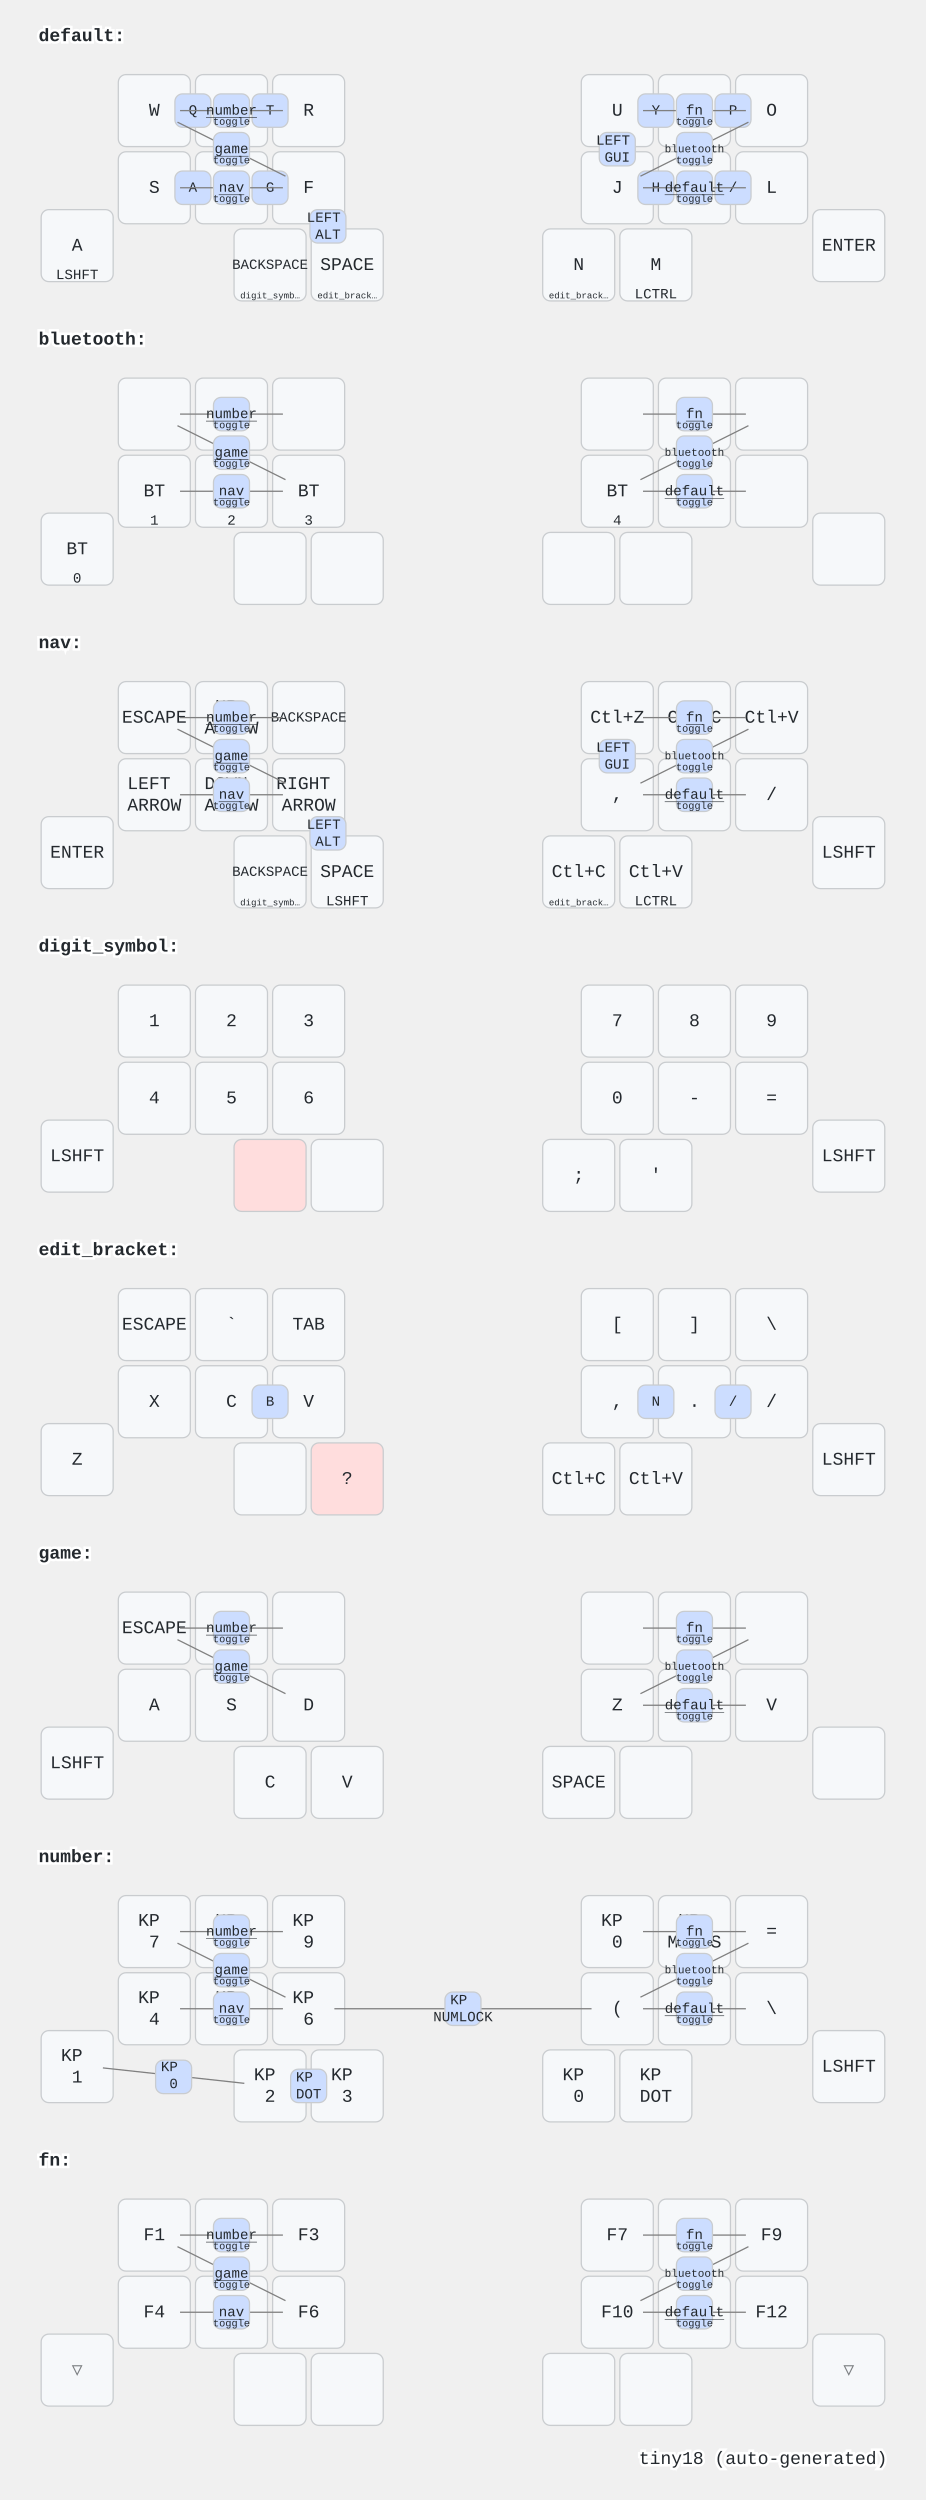
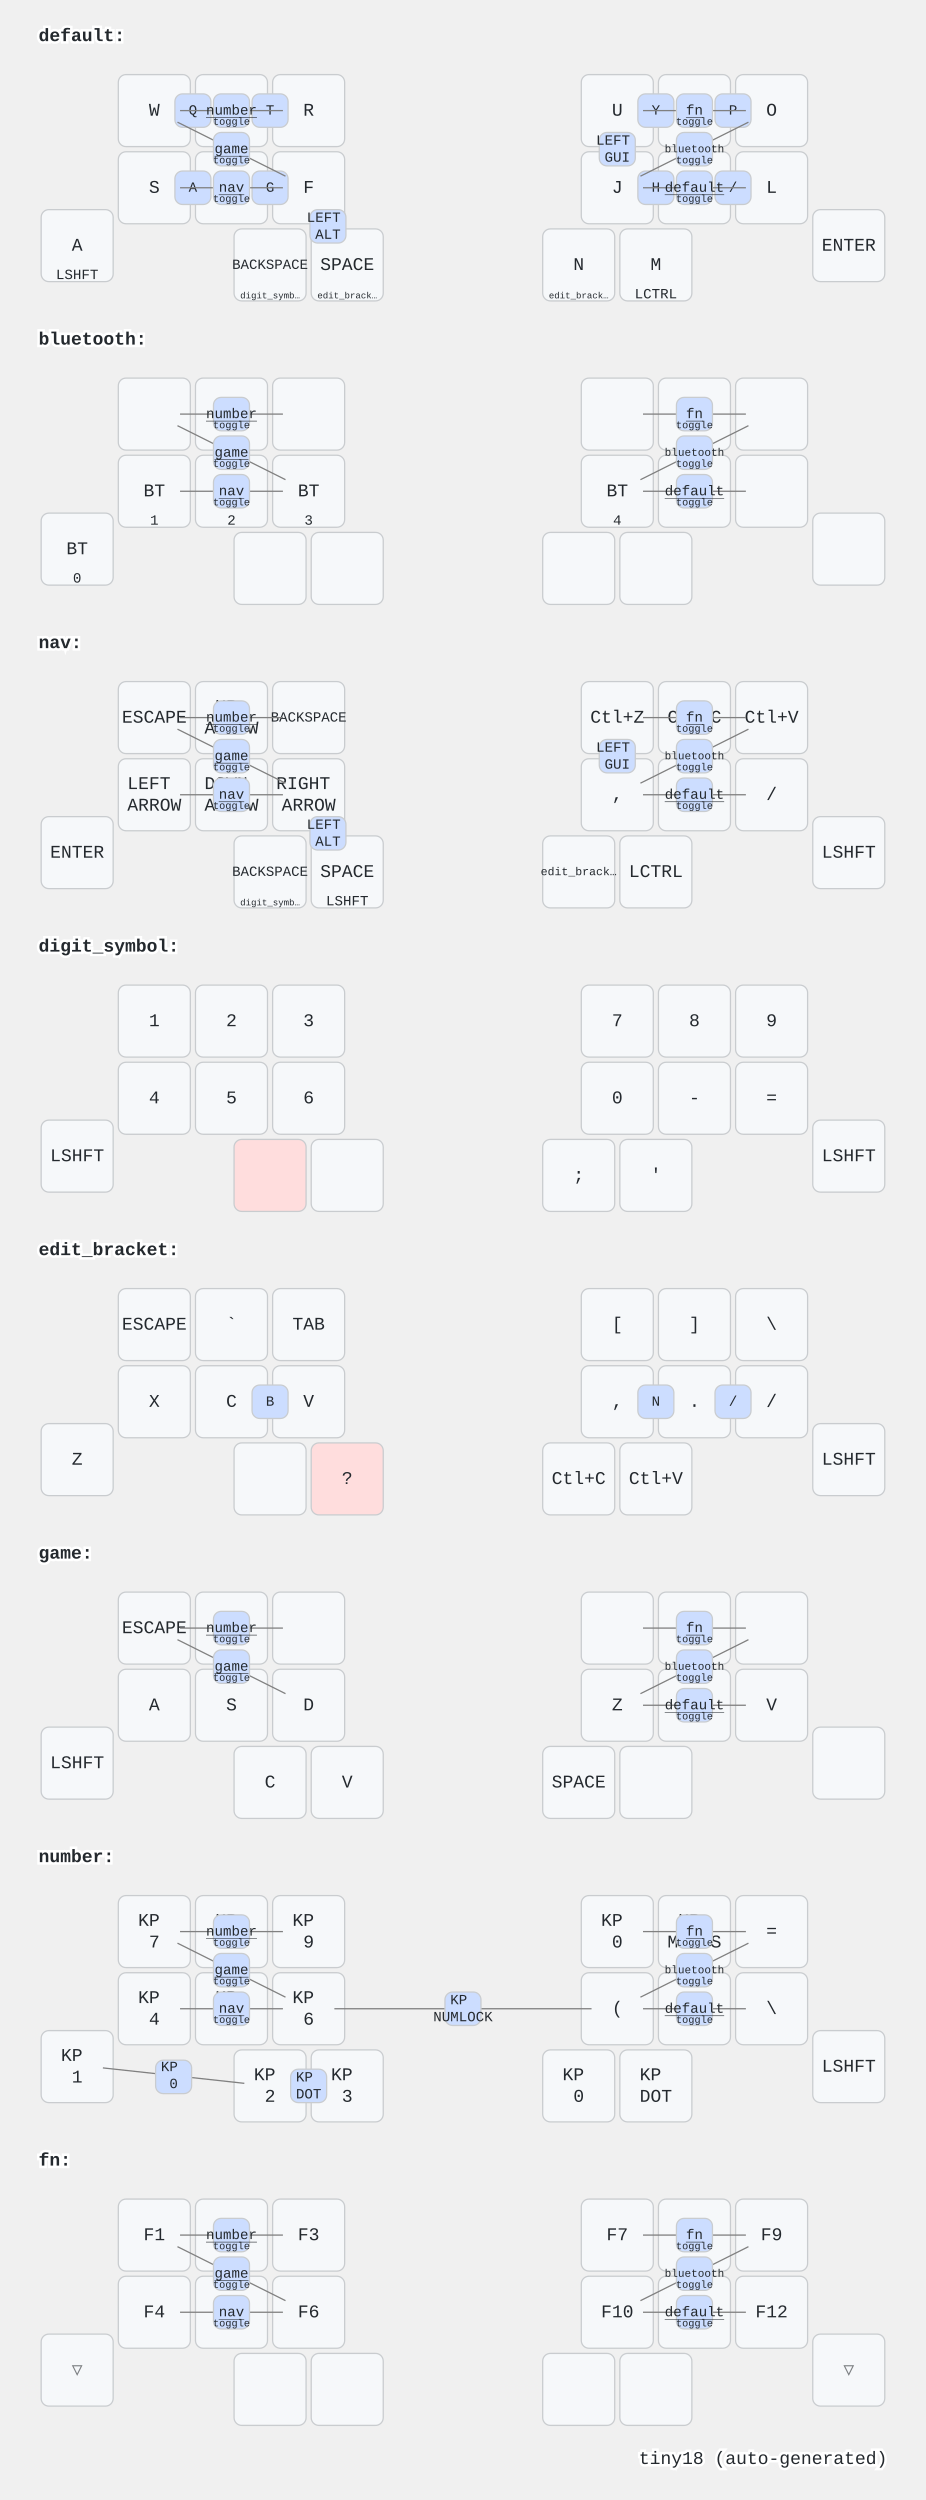
<svg xmlns="http://www.w3.org/2000/svg" width="720" height="1944" viewBox="0 0 720 1944" class="keymap">
  <style>/* inherit to force styles through use tags */
svg path {
    fill: inherit;
}

/* font and background color specifications */
svg.keymap {
    font-family: SFMono-Regular,Consolas,Liberation Mono,Menlo,monospace;
    font-size: 14px;
    font-kerning: normal;
    text-rendering: optimizeLegibility;
    fill: #24292e;
}

/* default key styling */
rect.key {
    fill: #f6f8fa;
}

rect.key, rect.combo {
    stroke: #c9cccf;
    stroke-width: 1;
}

/* default key side styling, only used is draw_key_sides is set */
rect.side {
    filter: brightness(90%);
}

/* color accent for combo boxes */
rect.combo, rect.combo-separate {
    fill: #cdf;
}

/* color accent for held keys */
rect.held, rect.combo.held {
    fill: #fdd;
}

/* color accent for ghost (optional) keys */
rect.ghost, rect.combo.ghost {
    stroke-dasharray: 4, 4;
    stroke-width: 2;
}

text {
    text-anchor: middle;
    dominant-baseline: middle;
}

/* styling for layer labels */
text.label {
    font-weight: bold;
    text-anchor: start;
    stroke: white;
    stroke-width: 4;
    paint-order: stroke;
}

/* styling for optional footer */
text.footer {
    text-anchor: end;
    dominant-baseline: auto;
    stroke: white;
    stroke-width: 4;
    paint-order: stroke;
}

/* styling for combo tap, and key non-tap label text */
text.combo, text.hold, text.shifted, text.left, text.right, text.tl, text.tr, text.bl, text.br {
    font-size: 11px;
}

text.hold, text.bl, text.br {
    text-anchor: middle;
    dominant-baseline: auto;
}

text.shifted, text.tl, text.tr {
    text-anchor: middle;
    dominant-baseline: hanging;
}

text.left, text.tl, text.bl {
    text-anchor: start;
}

text.right, text.tr, text.br {
    text-anchor: end;
}

text.layer-activator {
    text-decoration: underline;
}

/* styling for hold/shifted label text in combo box */
text.combo.hold, text.combo.shifted, text.combo.left, text.combo.right {
    font-size: 8px;
}

/* lighter symbol for transparent keys */
text.trans {
    fill: #7b7e81;
}

/* styling for combo dendrons */
path.combo {
    stroke-width: 1;
    stroke: gray;
    fill: none;
}

/* Start Tabler Icons Cleanup */
/* cannot use height/width with glyphs */
.icon-tabler &gt; path {
    fill: inherit;
    stroke: inherit;
    stroke-width: 2;
}
/* hide tabler's default box */
.icon-tabler &gt; path[stroke="none"][fill="none"] {
    visibility: hidden;
}
/* End Tabler Icons Cleanup */
</style>
  <g transform="translate(30, 0)" class="layer-default">
    <text x="0" y="28" class="label" id="default">default:</text>
    <g transform="translate(0, 56)">
      <g transform="translate(90, 30)" class="key keypos-0">
        <rect rx="6" ry="6" x="-28" y="-28" width="56" height="56" class="key" />
        <text x="0" y="0" class="key tap">W</text>
      </g>
      <g transform="translate(150, 30)" class="key keypos-1">
        <rect rx="6" ry="6" x="-28" y="-28" width="56" height="56" class="key" />
        <text x="0" y="0" class="key tap">E</text>
      </g>
      <g transform="translate(210, 30)" class="key keypos-2">
        <rect rx="6" ry="6" x="-28" y="-28" width="56" height="56" class="key" />
        <text x="0" y="0" class="key tap">R</text>
      </g>
      <g transform="translate(450, 30)" class="key keypos-3">
        <rect rx="6" ry="6" x="-28" y="-28" width="56" height="56" class="key" />
        <text x="0" y="0" class="key tap">U</text>
      </g>
      <g transform="translate(510, 30)" class="key keypos-4">
        <rect rx="6" ry="6" x="-28" y="-28" width="56" height="56" class="key" />
        <text x="0" y="0" class="key tap">I</text>
      </g>
      <g transform="translate(570, 30)" class="key keypos-5">
        <rect rx="6" ry="6" x="-28" y="-28" width="56" height="56" class="key" />
        <text x="0" y="0" class="key tap">O</text>
      </g>
      <g transform="translate(30, 135)" class="key keypos-6">
        <rect rx="6" ry="6" x="-28" y="-28" width="56" height="56" class="key" />
        <text x="0" y="0" class="key tap">A</text>
        <text x="0" y="26" class="key hold">LSHFT</text>
      </g>
      <g transform="translate(90, 90)" class="key keypos-7">
        <rect rx="6" ry="6" x="-28" y="-28" width="56" height="56" class="key" />
        <text x="0" y="0" class="key tap">S</text>
      </g>
      <g transform="translate(150, 90)" class="key keypos-8">
        <rect rx="6" ry="6" x="-28" y="-28" width="56" height="56" class="key" />
        <text x="0" y="0" class="key tap">D</text>
      </g>
      <g transform="translate(210, 90)" class="key keypos-9">
        <rect rx="6" ry="6" x="-28" y="-28" width="56" height="56" class="key" />
        <text x="0" y="0" class="key tap">F</text>
      </g>
      <g transform="translate(450, 90)" class="key keypos-10">
        <rect rx="6" ry="6" x="-28" y="-28" width="56" height="56" class="key" />
        <text x="0" y="0" class="key tap">J</text>
      </g>
      <g transform="translate(510, 90)" class="key keypos-11">
        <rect rx="6" ry="6" x="-28" y="-28" width="56" height="56" class="key" />
        <text x="0" y="0" class="key tap">K</text>
      </g>
      <g transform="translate(570, 90)" class="key keypos-12">
        <rect rx="6" ry="6" x="-28" y="-28" width="56" height="56" class="key" />
        <text x="0" y="0" class="key tap">L</text>
      </g>
      <g transform="translate(630, 135)" class="key keypos-13">
        <rect rx="6" ry="6" x="-28" y="-28" width="56" height="56" class="key" />
        <text x="0" y="0" class="key tap">ENTER</text>
      </g>
      <g transform="translate(180, 150)" class="key keypos-14">
        <rect rx="6" ry="6" x="-28" y="-28" width="56" height="56" class="key" />
        <text x="0" y="0" class="key tap">
          <tspan style="font-size: 78%">BACKSPACE</tspan>
        </text>
        <a href="#digit_symbol">
          <text x="0" y="26" class="key hold layer-activator">
            <tspan style="font-size: 64%">digit_symb…</tspan>
          </text>
        </a>
      </g>
      <g transform="translate(240, 150)" class="key keypos-15">
        <rect rx="6" ry="6" x="-28" y="-28" width="56" height="56" class="key" />
        <text x="0" y="0" class="key tap">SPACE</text>
        <a href="#edit_bracket">
          <text x="0" y="26" class="key hold layer-activator">
            <tspan style="font-size: 64%">edit_brack…</tspan>
          </text>
        </a>
      </g>
      <g transform="translate(420, 150)" class="key keypos-16">
        <rect rx="6" ry="6" x="-28" y="-28" width="56" height="56" class="key" />
        <text x="0" y="0" class="key tap">N</text>
        <a href="#edit_bracket">
          <text x="0" y="26" class="key hold layer-activator">
            <tspan style="font-size: 64%">edit_brack…</tspan>
          </text>
        </a>
      </g>
      <g transform="translate(480, 150)" class="key keypos-17">
        <rect rx="6" ry="6" x="-28" y="-28" width="56" height="56" class="key" />
        <text x="0" y="0" class="key tap">M</text>
        <text x="0" y="26" class="key hold">LCTRL</text>
      </g>
      <g class="combo combopos-0">
        <rect rx="6" ry="6" x="106" y="17" width="28" height="26" class="combo" />
        <text x="120" y="30" class="combo tap">Q</text>
      </g>
      <g class="combo combopos-1">
        <rect rx="6" ry="6" x="166" y="17" width="28" height="26" class="combo" />
        <text x="180" y="30" class="combo tap">T</text>
      </g>
      <g class="combo combopos-2">
        <rect rx="6" ry="6" x="106" y="77" width="28" height="26" class="combo" />
        <text x="120" y="90" class="combo tap">A</text>
      </g>
      <g class="combo combopos-3">
        <rect rx="6" ry="6" x="466" y="17" width="28" height="26" class="combo" />
        <text x="480" y="30" class="combo tap">Y</text>
      </g>
      <g class="combo combopos-4">
        <rect rx="6" ry="6" x="526" y="17" width="28" height="26" class="combo" />
        <text x="540" y="30" class="combo tap">P</text>
      </g>
      <g class="combo combopos-5">
        <rect rx="6" ry="6" x="166" y="77" width="28" height="26" class="combo" />
        <text x="180" y="90" class="combo tap">G</text>
      </g>
      <g class="combo combopos-6">
        <rect rx="6" ry="6" x="466" y="77" width="28" height="26" class="combo" />
        <text x="480" y="90" class="combo tap">H</text>
      </g>
      <g class="combo combopos-7">
        <rect rx="6" ry="6" x="526" y="77" width="28" height="26" class="combo" />
        <text x="540" y="90" class="combo tap">/</text>
      </g>
      <g class="combo combopos-8">
        <rect rx="6" ry="6" x="211" y="107" width="28" height="26" class="combo" />
        <text x="225" y="120" class="combo tap">
          <tspan x="225" dy="-0.6em">LEFT</tspan>
          <tspan x="225" dy="1.2em">ALT</tspan>
        </text>
      </g>
      <g class="combo combopos-9">
        <rect rx="6" ry="6" x="436" y="47" width="28" height="26" class="combo" />
        <text x="450" y="60" class="combo tap">
          <tspan x="450" dy="-0.6em">LEFT</tspan>
          <tspan x="450" dy="1.2em">GUI</tspan>
        </text>
      </g>
      <g class="combo combopos-10">
        <path d="M510,90 l-40,0" class="combo" />
        <path d="M510,90 l40,0" class="combo" />
        <rect rx="6" ry="6" x="496" y="77" width="28" height="26" class="combo" />
        <a href="#default">
          <text x="510" y="90" class="combo tap layer-activator">default</text>
        </a>
        <text x="510" y="101" class="combo hold">toggle</text>
      </g>
      <g class="combo combopos-11">
        <path d="M150,90 l-40,0" class="combo" />
        <path d="M150,90 l40,0" class="combo" />
        <rect rx="6" ry="6" x="136" y="77" width="28" height="26" class="combo" />
        <a href="#nav">
          <text x="150" y="90" class="combo tap layer-activator">nav</text>
        </a>
        <text x="150" y="101" class="combo hold">toggle</text>
      </g>
      <g class="combo combopos-12">
        <path d="M150,30 l-40,0" class="combo" />
        <path d="M150,30 l40,0" class="combo" />
        <rect rx="6" ry="6" x="136" y="17" width="28" height="26" class="combo" />
        <a href="#number">
          <text x="150" y="30" class="combo tap layer-activator">number</text>
        </a>
        <text x="150" y="41" class="combo hold">toggle</text>
      </g>
      <g class="combo combopos-13">
        <path d="M150,60 l-42,-21" class="combo" />
        <path d="M150,60 l42,21" class="combo" />
        <rect rx="6" ry="6" x="136" y="47" width="28" height="26" class="combo" />
        <a href="#game">
          <text x="150" y="60" class="combo tap layer-activator">game</text>
        </a>
        <text x="150" y="71" class="combo hold">toggle</text>
      </g>
      <g class="combo combopos-14">
        <path d="M510,30 l-40,0" class="combo" />
        <path d="M510,30 l40,0" class="combo" />
        <rect rx="6" ry="6" x="496" y="17" width="28" height="26" class="combo" />
        <a href="#fn">
          <text x="510" y="30" class="combo tap layer-activator">fn</text>
        </a>
        <text x="510" y="41" class="combo hold">toggle</text>
      </g>
      <g class="combo combopos-15">
        <path d="M510,60 l42,-21" class="combo" />
        <path d="M510,60 l-42,21" class="combo" />
        <rect rx="6" ry="6" x="496" y="47" width="28" height="26" class="combo" />
        <a href="#bluetooth">
          <text x="510" y="60" class="combo tap layer-activator">
            <tspan style="font-size: 78%">bluetooth</tspan>
          </text>
        </a>
        <text x="510" y="71" class="combo hold">toggle</text>
      </g>
    </g>
  </g>
  <g transform="translate(30, 236)" class="layer-bluetooth">
    <text x="0" y="28" class="label" id="bluetooth">bluetooth:</text>
    <g transform="translate(0, 56)">
      <g transform="translate(90, 30)" class="key keypos-0">
        <rect rx="6" ry="6" x="-28" y="-28" width="56" height="56" class="key" />
      </g>
      <g transform="translate(150, 30)" class="key keypos-1">
        <rect rx="6" ry="6" x="-28" y="-28" width="56" height="56" class="key" />
      </g>
      <g transform="translate(210, 30)" class="key keypos-2">
        <rect rx="6" ry="6" x="-28" y="-28" width="56" height="56" class="key" />
      </g>
      <g transform="translate(450, 30)" class="key keypos-3">
        <rect rx="6" ry="6" x="-28" y="-28" width="56" height="56" class="key" />
      </g>
      <g transform="translate(510, 30)" class="key keypos-4">
        <rect rx="6" ry="6" x="-28" y="-28" width="56" height="56" class="key" />
      </g>
      <g transform="translate(570, 30)" class="key keypos-5">
        <rect rx="6" ry="6" x="-28" y="-28" width="56" height="56" class="key" />
      </g>
      <g transform="translate(30, 135)" class="key keypos-6">
        <rect rx="6" ry="6" x="-28" y="-28" width="56" height="56" class="key" />
        <text x="0" y="0" class="key tap">BT</text>
        <text x="0" y="26" class="key hold">0</text>
      </g>
      <g transform="translate(90, 90)" class="key keypos-7">
        <rect rx="6" ry="6" x="-28" y="-28" width="56" height="56" class="key" />
        <text x="0" y="0" class="key tap">BT</text>
        <text x="0" y="26" class="key hold">1</text>
      </g>
      <g transform="translate(150, 90)" class="key keypos-8">
        <rect rx="6" ry="6" x="-28" y="-28" width="56" height="56" class="key" />
        <text x="0" y="0" class="key tap">BT</text>
        <text x="0" y="26" class="key hold">2</text>
      </g>
      <g transform="translate(210, 90)" class="key keypos-9">
        <rect rx="6" ry="6" x="-28" y="-28" width="56" height="56" class="key" />
        <text x="0" y="0" class="key tap">BT</text>
        <text x="0" y="26" class="key hold">3</text>
      </g>
      <g transform="translate(450, 90)" class="key keypos-10">
        <rect rx="6" ry="6" x="-28" y="-28" width="56" height="56" class="key" />
        <text x="0" y="0" class="key tap">BT</text>
        <text x="0" y="26" class="key hold">4</text>
      </g>
      <g transform="translate(510, 90)" class="key keypos-11">
        <rect rx="6" ry="6" x="-28" y="-28" width="56" height="56" class="key" />
      </g>
      <g transform="translate(570, 90)" class="key keypos-12">
        <rect rx="6" ry="6" x="-28" y="-28" width="56" height="56" class="key" />
      </g>
      <g transform="translate(630, 135)" class="key keypos-13">
        <rect rx="6" ry="6" x="-28" y="-28" width="56" height="56" class="key" />
      </g>
      <g transform="translate(180, 150)" class="key keypos-14">
        <rect rx="6" ry="6" x="-28" y="-28" width="56" height="56" class="key" />
      </g>
      <g transform="translate(240, 150)" class="key keypos-15">
        <rect rx="6" ry="6" x="-28" y="-28" width="56" height="56" class="key" />
      </g>
      <g transform="translate(420, 150)" class="key keypos-16">
        <rect rx="6" ry="6" x="-28" y="-28" width="56" height="56" class="key" />
      </g>
      <g transform="translate(480, 150)" class="key keypos-17">
        <rect rx="6" ry="6" x="-28" y="-28" width="56" height="56" class="key" />
      </g>
      <g class="combo combopos-0">
        <path d="M510,90 l-40,0" class="combo" />
        <path d="M510,90 l40,0" class="combo" />
        <rect rx="6" ry="6" x="496" y="77" width="28" height="26" class="combo" />
        <a href="#default">
          <text x="510" y="90" class="combo tap layer-activator">default</text>
        </a>
        <text x="510" y="101" class="combo hold">toggle</text>
      </g>
      <g class="combo combopos-1">
        <path d="M150,90 l-40,0" class="combo" />
        <path d="M150,90 l40,0" class="combo" />
        <rect rx="6" ry="6" x="136" y="77" width="28" height="26" class="combo" />
        <a href="#nav">
          <text x="150" y="90" class="combo tap layer-activator">nav</text>
        </a>
        <text x="150" y="101" class="combo hold">toggle</text>
      </g>
      <g class="combo combopos-2">
        <path d="M150,30 l-40,0" class="combo" />
        <path d="M150,30 l40,0" class="combo" />
        <rect rx="6" ry="6" x="136" y="17" width="28" height="26" class="combo" />
        <a href="#number">
          <text x="150" y="30" class="combo tap layer-activator">number</text>
        </a>
        <text x="150" y="41" class="combo hold">toggle</text>
      </g>
      <g class="combo combopos-3">
        <path d="M150,60 l-42,-21" class="combo" />
        <path d="M150,60 l42,21" class="combo" />
        <rect rx="6" ry="6" x="136" y="47" width="28" height="26" class="combo" />
        <a href="#game">
          <text x="150" y="60" class="combo tap layer-activator">game</text>
        </a>
        <text x="150" y="71" class="combo hold">toggle</text>
      </g>
      <g class="combo combopos-4">
        <path d="M510,30 l-40,0" class="combo" />
        <path d="M510,30 l40,0" class="combo" />
        <rect rx="6" ry="6" x="496" y="17" width="28" height="26" class="combo" />
        <a href="#fn">
          <text x="510" y="30" class="combo tap layer-activator">fn</text>
        </a>
        <text x="510" y="41" class="combo hold">toggle</text>
      </g>
      <g class="combo combopos-5">
        <path d="M510,60 l42,-21" class="combo" />
        <path d="M510,60 l-42,21" class="combo" />
        <rect rx="6" ry="6" x="496" y="47" width="28" height="26" class="combo" />
        <a href="#bluetooth">
          <text x="510" y="60" class="combo tap layer-activator">
            <tspan style="font-size: 78%">bluetooth</tspan>
          </text>
        </a>
        <text x="510" y="71" class="combo hold">toggle</text>
      </g>
    </g>
  </g>
  <g transform="translate(30, 472)" class="layer-nav">
    <text x="0" y="28" class="label" id="nav">nav:</text>
    <g transform="translate(0, 56)">
      <g transform="translate(90, 30)" class="key keypos-0">
        <rect rx="6" ry="6" x="-28" y="-28" width="56" height="56" class="key" />
        <text x="0" y="0" class="key tap">ESCAPE</text>
      </g>
      <g transform="translate(150, 30)" class="key keypos-1">
        <rect rx="6" ry="6" x="-28" y="-28" width="56" height="56" class="key" />
        <text x="0" y="0" class="key tap">
          <tspan x="0" dy="-0.6em">UP</tspan>
          <tspan x="0" dy="1.2em">ARROW</tspan>
        </text>
      </g>
      <g transform="translate(210, 30)" class="key keypos-2">
        <rect rx="6" ry="6" x="-28" y="-28" width="56" height="56" class="key" />
        <text x="0" y="0" class="key tap">
          <tspan style="font-size: 78%">BACKSPACE</tspan>
        </text>
      </g>
      <g transform="translate(450, 30)" class="key keypos-3">
        <rect rx="6" ry="6" x="-28" y="-28" width="56" height="56" class="key" />
        <text x="0" y="0" class="key tap">Ctl+Z</text>
      </g>
      <g transform="translate(510, 30)" class="key keypos-4">
        <rect rx="6" ry="6" x="-28" y="-28" width="56" height="56" class="key" />
        <text x="0" y="0" class="key tap">Ctl+C</text>
      </g>
      <g transform="translate(570, 30)" class="key keypos-5">
        <rect rx="6" ry="6" x="-28" y="-28" width="56" height="56" class="key" />
        <text x="0" y="0" class="key tap">Ctl+V</text>
      </g>
      <g transform="translate(30, 135)" class="key keypos-6">
        <rect rx="6" ry="6" x="-28" y="-28" width="56" height="56" class="key" />
        <text x="0" y="0" class="key tap">ENTER</text>
      </g>
      <g transform="translate(90, 90)" class="key keypos-7">
        <rect rx="6" ry="6" x="-28" y="-28" width="56" height="56" class="key" />
        <text x="0" y="0" class="key tap">
          <tspan x="0" dy="-0.6em">LEFT</tspan>
          <tspan x="0" dy="1.2em">ARROW</tspan>
        </text>
      </g>
      <g transform="translate(150, 90)" class="key keypos-8">
        <rect rx="6" ry="6" x="-28" y="-28" width="56" height="56" class="key" />
        <text x="0" y="0" class="key tap">
          <tspan x="0" dy="-0.6em">DOWN</tspan>
          <tspan x="0" dy="1.2em">ARROW</tspan>
        </text>
      </g>
      <g transform="translate(210, 90)" class="key keypos-9">
        <rect rx="6" ry="6" x="-28" y="-28" width="56" height="56" class="key" />
        <text x="0" y="0" class="key tap">
          <tspan x="0" dy="-0.6em">RIGHT</tspan>
          <tspan x="0" dy="1.2em">ARROW</tspan>
        </text>
      </g>
      <g transform="translate(450, 90)" class="key keypos-10">
        <rect rx="6" ry="6" x="-28" y="-28" width="56" height="56" class="key" />
        <text x="0" y="0" class="key tap">,</text>
      </g>
      <g transform="translate(510, 90)" class="key keypos-11">
        <rect rx="6" ry="6" x="-28" y="-28" width="56" height="56" class="key" />
        <text x="0" y="0" class="key tap">.</text>
      </g>
      <g transform="translate(570, 90)" class="key keypos-12">
        <rect rx="6" ry="6" x="-28" y="-28" width="56" height="56" class="key" />
        <text x="0" y="0" class="key tap">/</text>
      </g>
      <g transform="translate(630, 135)" class="key keypos-13">
        <rect rx="6" ry="6" x="-28" y="-28" width="56" height="56" class="key" />
        <text x="0" y="0" class="key tap">LSHFT</text>
      </g>
      <g transform="translate(180, 150)" class="key keypos-14">
        <rect rx="6" ry="6" x="-28" y="-28" width="56" height="56" class="key" />
        <text x="0" y="0" class="key tap">
          <tspan style="font-size: 78%">BACKSPACE</tspan>
        </text>
        <a href="#digit_symbol">
          <text x="0" y="26" class="key hold layer-activator">
            <tspan style="font-size: 64%">digit_symb…</tspan>
          </text>
        </a>
      </g>
      <g transform="translate(240, 150)" class="key keypos-15">
        <rect rx="6" ry="6" x="-28" y="-28" width="56" height="56" class="key" />
        <text x="0" y="0" class="key tap">SPACE</text>
        <text x="0" y="26" class="key hold">LSHFT</text>
      </g>
      <g transform="translate(420, 150)" class="key keypos-16">
        <rect rx="6" ry="6" x="-28" y="-28" width="56" height="56" class="key" />
-         <text x="0" y="0" class="key tap">Ctl+C</text>
        <a href="#edit_bracket">
-           <text x="0" y="26" class="key hold layer-activator">
+           <text x="0" y="0" class="key tap layer-activator">
            <tspan style="font-size: 64%">edit_brack…</tspan>
          </text>
        </a>
      </g>
      <g transform="translate(480, 150)" class="key keypos-17">
        <rect rx="6" ry="6" x="-28" y="-28" width="56" height="56" class="key" />
-         <text x="0" y="0" class="key tap">Ctl+V</text>
-         <text x="0" y="26" class="key hold">LCTRL</text>
+         <text x="0" y="0" class="key tap">LCTRL</text>
      </g>
      <g class="combo combopos-0">
        <rect rx="6" ry="6" x="211" y="107" width="28" height="26" class="combo" />
        <text x="225" y="120" class="combo tap">
          <tspan x="225" dy="-0.6em">LEFT</tspan>
          <tspan x="225" dy="1.2em">ALT</tspan>
        </text>
      </g>
      <g class="combo combopos-1">
        <rect rx="6" ry="6" x="436" y="47" width="28" height="26" class="combo" />
        <text x="450" y="60" class="combo tap">
          <tspan x="450" dy="-0.6em">LEFT</tspan>
          <tspan x="450" dy="1.2em">GUI</tspan>
        </text>
      </g>
      <g class="combo combopos-2">
        <path d="M510,90 l-40,0" class="combo" />
        <path d="M510,90 l40,0" class="combo" />
        <rect rx="6" ry="6" x="496" y="77" width="28" height="26" class="combo" />
        <a href="#default">
          <text x="510" y="90" class="combo tap layer-activator">default</text>
        </a>
        <text x="510" y="101" class="combo hold">toggle</text>
      </g>
      <g class="combo combopos-3">
        <path d="M150,90 l-40,0" class="combo" />
        <path d="M150,90 l40,0" class="combo" />
        <rect rx="6" ry="6" x="136" y="77" width="28" height="26" class="combo" />
        <a href="#nav">
          <text x="150" y="90" class="combo tap layer-activator">nav</text>
        </a>
        <text x="150" y="101" class="combo hold">toggle</text>
      </g>
      <g class="combo combopos-4">
        <path d="M150,30 l-40,0" class="combo" />
        <path d="M150,30 l40,0" class="combo" />
        <rect rx="6" ry="6" x="136" y="17" width="28" height="26" class="combo" />
        <a href="#number">
          <text x="150" y="30" class="combo tap layer-activator">number</text>
        </a>
        <text x="150" y="41" class="combo hold">toggle</text>
      </g>
      <g class="combo combopos-5">
        <path d="M150,60 l-42,-21" class="combo" />
        <path d="M150,60 l42,21" class="combo" />
        <rect rx="6" ry="6" x="136" y="47" width="28" height="26" class="combo" />
        <a href="#game">
          <text x="150" y="60" class="combo tap layer-activator">game</text>
        </a>
        <text x="150" y="71" class="combo hold">toggle</text>
      </g>
      <g class="combo combopos-6">
        <path d="M510,30 l-40,0" class="combo" />
        <path d="M510,30 l40,0" class="combo" />
        <rect rx="6" ry="6" x="496" y="17" width="28" height="26" class="combo" />
        <a href="#fn">
          <text x="510" y="30" class="combo tap layer-activator">fn</text>
        </a>
        <text x="510" y="41" class="combo hold">toggle</text>
      </g>
      <g class="combo combopos-7">
        <path d="M510,60 l42,-21" class="combo" />
        <path d="M510,60 l-42,21" class="combo" />
        <rect rx="6" ry="6" x="496" y="47" width="28" height="26" class="combo" />
        <a href="#bluetooth">
          <text x="510" y="60" class="combo tap layer-activator">
            <tspan style="font-size: 78%">bluetooth</tspan>
          </text>
        </a>
        <text x="510" y="71" class="combo hold">toggle</text>
      </g>
    </g>
  </g>
  <g transform="translate(30, 708)" class="layer-digit_symbol">
    <text x="0" y="28" class="label" id="digit_symbol">digit_symbol:</text>
    <g transform="translate(0, 56)">
      <g transform="translate(90, 30)" class="key keypos-0">
        <rect rx="6" ry="6" x="-28" y="-28" width="56" height="56" class="key" />
        <text x="0" y="0" class="key tap">1</text>
      </g>
      <g transform="translate(150, 30)" class="key keypos-1">
        <rect rx="6" ry="6" x="-28" y="-28" width="56" height="56" class="key" />
        <text x="0" y="0" class="key tap">2</text>
      </g>
      <g transform="translate(210, 30)" class="key keypos-2">
        <rect rx="6" ry="6" x="-28" y="-28" width="56" height="56" class="key" />
        <text x="0" y="0" class="key tap">3</text>
      </g>
      <g transform="translate(450, 30)" class="key keypos-3">
        <rect rx="6" ry="6" x="-28" y="-28" width="56" height="56" class="key" />
        <text x="0" y="0" class="key tap">7</text>
      </g>
      <g transform="translate(510, 30)" class="key keypos-4">
        <rect rx="6" ry="6" x="-28" y="-28" width="56" height="56" class="key" />
        <text x="0" y="0" class="key tap">8</text>
      </g>
      <g transform="translate(570, 30)" class="key keypos-5">
        <rect rx="6" ry="6" x="-28" y="-28" width="56" height="56" class="key" />
        <text x="0" y="0" class="key tap">9</text>
      </g>
      <g transform="translate(30, 135)" class="key keypos-6">
        <rect rx="6" ry="6" x="-28" y="-28" width="56" height="56" class="key" />
        <text x="0" y="0" class="key tap">LSHFT</text>
      </g>
      <g transform="translate(90, 90)" class="key keypos-7">
        <rect rx="6" ry="6" x="-28" y="-28" width="56" height="56" class="key" />
        <text x="0" y="0" class="key tap">4</text>
      </g>
      <g transform="translate(150, 90)" class="key keypos-8">
        <rect rx="6" ry="6" x="-28" y="-28" width="56" height="56" class="key" />
        <text x="0" y="0" class="key tap">5</text>
      </g>
      <g transform="translate(210, 90)" class="key keypos-9">
        <rect rx="6" ry="6" x="-28" y="-28" width="56" height="56" class="key" />
        <text x="0" y="0" class="key tap">6</text>
      </g>
      <g transform="translate(450, 90)" class="key keypos-10">
        <rect rx="6" ry="6" x="-28" y="-28" width="56" height="56" class="key" />
        <text x="0" y="0" class="key tap">0</text>
      </g>
      <g transform="translate(510, 90)" class="key keypos-11">
        <rect rx="6" ry="6" x="-28" y="-28" width="56" height="56" class="key" />
        <text x="0" y="0" class="key tap">-</text>
      </g>
      <g transform="translate(570, 90)" class="key keypos-12">
        <rect rx="6" ry="6" x="-28" y="-28" width="56" height="56" class="key" />
        <text x="0" y="0" class="key tap">=</text>
      </g>
      <g transform="translate(630, 135)" class="key keypos-13">
        <rect rx="6" ry="6" x="-28" y="-28" width="56" height="56" class="key" />
        <text x="0" y="0" class="key tap">LSHFT</text>
      </g>
      <g transform="translate(180, 150)" class="key held keypos-14">
        <rect rx="6" ry="6" x="-28" y="-28" width="56" height="56" class="key held" />
      </g>
      <g transform="translate(240, 150)" class="key keypos-15">
        <rect rx="6" ry="6" x="-28" y="-28" width="56" height="56" class="key" />
      </g>
      <g transform="translate(420, 150)" class="key keypos-16">
        <rect rx="6" ry="6" x="-28" y="-28" width="56" height="56" class="key" />
        <text x="0" y="0" class="key tap">;</text>
      </g>
      <g transform="translate(480, 150)" class="key keypos-17">
        <rect rx="6" ry="6" x="-28" y="-28" width="56" height="56" class="key" />
        <text x="0" y="0" class="key tap">'</text>
      </g>
    </g>
  </g>
  <g transform="translate(30, 944)" class="layer-edit_bracket">
    <text x="0" y="28" class="label" id="edit_bracket">edit_bracket:</text>
    <g transform="translate(0, 56)">
      <g transform="translate(90, 30)" class="key keypos-0">
        <rect rx="6" ry="6" x="-28" y="-28" width="56" height="56" class="key" />
        <text x="0" y="0" class="key tap">ESCAPE</text>
      </g>
      <g transform="translate(150, 30)" class="key keypos-1">
        <rect rx="6" ry="6" x="-28" y="-28" width="56" height="56" class="key" />
        <text x="0" y="0" class="key tap">`</text>
      </g>
      <g transform="translate(210, 30)" class="key keypos-2">
        <rect rx="6" ry="6" x="-28" y="-28" width="56" height="56" class="key" />
        <text x="0" y="0" class="key tap">TAB</text>
      </g>
      <g transform="translate(450, 30)" class="key keypos-3">
        <rect rx="6" ry="6" x="-28" y="-28" width="56" height="56" class="key" />
        <text x="0" y="0" class="key tap">[</text>
      </g>
      <g transform="translate(510, 30)" class="key keypos-4">
        <rect rx="6" ry="6" x="-28" y="-28" width="56" height="56" class="key" />
        <text x="0" y="0" class="key tap">]</text>
      </g>
      <g transform="translate(570, 30)" class="key keypos-5">
        <rect rx="6" ry="6" x="-28" y="-28" width="56" height="56" class="key" />
        <text x="0" y="0" class="key tap">\</text>
      </g>
      <g transform="translate(30, 135)" class="key keypos-6">
        <rect rx="6" ry="6" x="-28" y="-28" width="56" height="56" class="key" />
        <text x="0" y="0" class="key tap">Z</text>
      </g>
      <g transform="translate(90, 90)" class="key keypos-7">
        <rect rx="6" ry="6" x="-28" y="-28" width="56" height="56" class="key" />
        <text x="0" y="0" class="key tap">X</text>
      </g>
      <g transform="translate(150, 90)" class="key keypos-8">
        <rect rx="6" ry="6" x="-28" y="-28" width="56" height="56" class="key" />
        <text x="0" y="0" class="key tap">C</text>
      </g>
      <g transform="translate(210, 90)" class="key keypos-9">
        <rect rx="6" ry="6" x="-28" y="-28" width="56" height="56" class="key" />
        <text x="0" y="0" class="key tap">V</text>
      </g>
      <g transform="translate(450, 90)" class="key keypos-10">
        <rect rx="6" ry="6" x="-28" y="-28" width="56" height="56" class="key" />
        <text x="0" y="0" class="key tap">,</text>
      </g>
      <g transform="translate(510, 90)" class="key keypos-11">
        <rect rx="6" ry="6" x="-28" y="-28" width="56" height="56" class="key" />
        <text x="0" y="0" class="key tap">.</text>
      </g>
      <g transform="translate(570, 90)" class="key keypos-12">
        <rect rx="6" ry="6" x="-28" y="-28" width="56" height="56" class="key" />
        <text x="0" y="0" class="key tap">/</text>
      </g>
      <g transform="translate(630, 135)" class="key keypos-13">
        <rect rx="6" ry="6" x="-28" y="-28" width="56" height="56" class="key" />
        <text x="0" y="0" class="key tap">LSHFT</text>
      </g>
      <g transform="translate(180, 150)" class="key keypos-14">
        <rect rx="6" ry="6" x="-28" y="-28" width="56" height="56" class="key" />
      </g>
      <g transform="translate(240, 150)" class="key held keypos-15">
        <rect rx="6" ry="6" x="-28" y="-28" width="56" height="56" class="key held" />
        <text x="0" y="0" class="key held tap">?</text>
      </g>
      <g transform="translate(420, 150)" class="key keypos-16">
        <rect rx="6" ry="6" x="-28" y="-28" width="56" height="56" class="key" />
        <text x="0" y="0" class="key tap">Ctl+C</text>
      </g>
      <g transform="translate(480, 150)" class="key keypos-17">
        <rect rx="6" ry="6" x="-28" y="-28" width="56" height="56" class="key" />
        <text x="0" y="0" class="key tap">Ctl+V</text>
      </g>
      <g class="combo combopos-0">
        <rect rx="6" ry="6" x="526" y="77" width="28" height="26" class="combo" />
        <text x="540" y="90" class="combo tap">/</text>
      </g>
      <g class="combo combopos-1">
        <rect rx="6" ry="6" x="166" y="77" width="28" height="26" class="combo" />
        <text x="180" y="90" class="combo tap">B</text>
      </g>
      <g class="combo combopos-2">
        <rect rx="6" ry="6" x="466" y="77" width="28" height="26" class="combo" />
        <text x="480" y="90" class="combo tap">N</text>
      </g>
    </g>
  </g>
  <g transform="translate(30, 1180)" class="layer-game">
    <text x="0" y="28" class="label" id="game">game:</text>
    <g transform="translate(0, 56)">
      <g transform="translate(90, 30)" class="key keypos-0">
        <rect rx="6" ry="6" x="-28" y="-28" width="56" height="56" class="key" />
        <text x="0" y="0" class="key tap">ESCAPE</text>
      </g>
      <g transform="translate(150, 30)" class="key keypos-1">
        <rect rx="6" ry="6" x="-28" y="-28" width="56" height="56" class="key" />
        <text x="0" y="0" class="key tap">W</text>
      </g>
      <g transform="translate(210, 30)" class="key keypos-2">
        <rect rx="6" ry="6" x="-28" y="-28" width="56" height="56" class="key" />
      </g>
      <g transform="translate(450, 30)" class="key keypos-3">
        <rect rx="6" ry="6" x="-28" y="-28" width="56" height="56" class="key" />
      </g>
      <g transform="translate(510, 30)" class="key keypos-4">
        <rect rx="6" ry="6" x="-28" y="-28" width="56" height="56" class="key" />
      </g>
      <g transform="translate(570, 30)" class="key keypos-5">
        <rect rx="6" ry="6" x="-28" y="-28" width="56" height="56" class="key" />
      </g>
      <g transform="translate(30, 135)" class="key keypos-6">
        <rect rx="6" ry="6" x="-28" y="-28" width="56" height="56" class="key" />
        <text x="0" y="0" class="key tap">LSHFT</text>
      </g>
      <g transform="translate(90, 90)" class="key keypos-7">
        <rect rx="6" ry="6" x="-28" y="-28" width="56" height="56" class="key" />
        <text x="0" y="0" class="key tap">A</text>
      </g>
      <g transform="translate(150, 90)" class="key keypos-8">
        <rect rx="6" ry="6" x="-28" y="-28" width="56" height="56" class="key" />
        <text x="0" y="0" class="key tap">S</text>
      </g>
      <g transform="translate(210, 90)" class="key keypos-9">
        <rect rx="6" ry="6" x="-28" y="-28" width="56" height="56" class="key" />
        <text x="0" y="0" class="key tap">D</text>
      </g>
      <g transform="translate(450, 90)" class="key keypos-10">
        <rect rx="6" ry="6" x="-28" y="-28" width="56" height="56" class="key" />
        <text x="0" y="0" class="key tap">Z</text>
      </g>
      <g transform="translate(510, 90)" class="key keypos-11">
        <rect rx="6" ry="6" x="-28" y="-28" width="56" height="56" class="key" />
        <text x="0" y="0" class="key tap">C</text>
      </g>
      <g transform="translate(570, 90)" class="key keypos-12">
        <rect rx="6" ry="6" x="-28" y="-28" width="56" height="56" class="key" />
        <text x="0" y="0" class="key tap">V</text>
      </g>
      <g transform="translate(630, 135)" class="key keypos-13">
        <rect rx="6" ry="6" x="-28" y="-28" width="56" height="56" class="key" />
      </g>
      <g transform="translate(180, 150)" class="key keypos-14">
        <rect rx="6" ry="6" x="-28" y="-28" width="56" height="56" class="key" />
        <text x="0" y="0" class="key tap">C</text>
      </g>
      <g transform="translate(240, 150)" class="key keypos-15">
        <rect rx="6" ry="6" x="-28" y="-28" width="56" height="56" class="key" />
        <text x="0" y="0" class="key tap">V</text>
      </g>
      <g transform="translate(420, 150)" class="key keypos-16">
        <rect rx="6" ry="6" x="-28" y="-28" width="56" height="56" class="key" />
        <text x="0" y="0" class="key tap">SPACE</text>
      </g>
      <g transform="translate(480, 150)" class="key keypos-17">
        <rect rx="6" ry="6" x="-28" y="-28" width="56" height="56" class="key" />
      </g>
      <g class="combo combopos-0">
        <path d="M510,90 l-40,0" class="combo" />
        <path d="M510,90 l40,0" class="combo" />
        <rect rx="6" ry="6" x="496" y="77" width="28" height="26" class="combo" />
        <a href="#default">
          <text x="510" y="90" class="combo tap layer-activator">default</text>
        </a>
        <text x="510" y="101" class="combo hold">toggle</text>
      </g>
      <g class="combo combopos-1">
        <path d="M150,30 l-40,0" class="combo" />
        <path d="M150,30 l40,0" class="combo" />
        <rect rx="6" ry="6" x="136" y="17" width="28" height="26" class="combo" />
        <a href="#number">
          <text x="150" y="30" class="combo tap layer-activator">number</text>
        </a>
        <text x="150" y="41" class="combo hold">toggle</text>
      </g>
      <g class="combo combopos-2">
        <path d="M150,60 l-42,-21" class="combo" />
        <path d="M150,60 l42,21" class="combo" />
        <rect rx="6" ry="6" x="136" y="47" width="28" height="26" class="combo" />
        <a href="#game">
          <text x="150" y="60" class="combo tap layer-activator">game</text>
        </a>
        <text x="150" y="71" class="combo hold">toggle</text>
      </g>
      <g class="combo combopos-3">
        <path d="M510,30 l-40,0" class="combo" />
        <path d="M510,30 l40,0" class="combo" />
        <rect rx="6" ry="6" x="496" y="17" width="28" height="26" class="combo" />
        <a href="#fn">
          <text x="510" y="30" class="combo tap layer-activator">fn</text>
        </a>
        <text x="510" y="41" class="combo hold">toggle</text>
      </g>
      <g class="combo combopos-4">
        <path d="M510,60 l42,-21" class="combo" />
        <path d="M510,60 l-42,21" class="combo" />
        <rect rx="6" ry="6" x="496" y="47" width="28" height="26" class="combo" />
        <a href="#bluetooth">
          <text x="510" y="60" class="combo tap layer-activator">
            <tspan style="font-size: 78%">bluetooth</tspan>
          </text>
        </a>
        <text x="510" y="71" class="combo hold">toggle</text>
      </g>
    </g>
  </g>
  <g transform="translate(30, 1416)" class="layer-number">
    <text x="0" y="28" class="label" id="number">number:</text>
    <g transform="translate(0, 56)">
      <g transform="translate(90, 30)" class="key keypos-0">
        <rect rx="6" ry="6" x="-28" y="-28" width="56" height="56" class="key" />
        <text x="0" y="0" class="key tap">
          <tspan x="0" dy="-0.6em">KP</tspan>
          <tspan x="0" dy="1.2em">7</tspan>
        </text>
      </g>
      <g transform="translate(150, 30)" class="key keypos-1">
        <rect rx="6" ry="6" x="-28" y="-28" width="56" height="56" class="key" />
        <text x="0" y="0" class="key tap">
          <tspan x="0" dy="-0.6em">KP</tspan>
          <tspan x="0" dy="1.2em">8</tspan>
        </text>
      </g>
      <g transform="translate(210, 30)" class="key keypos-2">
        <rect rx="6" ry="6" x="-28" y="-28" width="56" height="56" class="key" />
        <text x="0" y="0" class="key tap">
          <tspan x="0" dy="-0.6em">KP</tspan>
          <tspan x="0" dy="1.2em">9</tspan>
        </text>
      </g>
      <g transform="translate(450, 30)" class="key keypos-3">
        <rect rx="6" ry="6" x="-28" y="-28" width="56" height="56" class="key" />
        <text x="0" y="0" class="key tap">
          <tspan x="0" dy="-0.6em">KP</tspan>
          <tspan x="0" dy="1.2em">0</tspan>
        </text>
      </g>
      <g transform="translate(510, 30)" class="key keypos-4">
        <rect rx="6" ry="6" x="-28" y="-28" width="56" height="56" class="key" />
        <text x="0" y="0" class="key tap">
          <tspan x="0" dy="-0.6em">KP</tspan>
          <tspan x="0" dy="1.2em">MINUS</tspan>
        </text>
      </g>
      <g transform="translate(570, 30)" class="key keypos-5">
        <rect rx="6" ry="6" x="-28" y="-28" width="56" height="56" class="key" />
        <text x="0" y="0" class="key tap">=</text>
      </g>
      <g transform="translate(30, 135)" class="key keypos-6">
        <rect rx="6" ry="6" x="-28" y="-28" width="56" height="56" class="key" />
        <text x="0" y="0" class="key tap">
          <tspan x="0" dy="-0.6em">KP</tspan>
          <tspan x="0" dy="1.2em">1</tspan>
        </text>
      </g>
      <g transform="translate(90, 90)" class="key keypos-7">
        <rect rx="6" ry="6" x="-28" y="-28" width="56" height="56" class="key" />
        <text x="0" y="0" class="key tap">
          <tspan x="0" dy="-0.6em">KP</tspan>
          <tspan x="0" dy="1.2em">4</tspan>
        </text>
      </g>
      <g transform="translate(150, 90)" class="key keypos-8">
        <rect rx="6" ry="6" x="-28" y="-28" width="56" height="56" class="key" />
        <text x="0" y="0" class="key tap">
          <tspan x="0" dy="-0.6em">KP</tspan>
          <tspan x="0" dy="1.2em">5</tspan>
        </text>
      </g>
      <g transform="translate(210, 90)" class="key keypos-9">
        <rect rx="6" ry="6" x="-28" y="-28" width="56" height="56" class="key" />
        <text x="0" y="0" class="key tap">
          <tspan x="0" dy="-0.6em">KP</tspan>
          <tspan x="0" dy="1.2em">6</tspan>
        </text>
      </g>
      <g transform="translate(450, 90)" class="key keypos-10">
        <rect rx="6" ry="6" x="-28" y="-28" width="56" height="56" class="key" />
        <text x="0" y="0" class="key tap">(</text>
      </g>
      <g transform="translate(510, 90)" class="key keypos-11">
        <rect rx="6" ry="6" x="-28" y="-28" width="56" height="56" class="key" />
        <text x="0" y="0" class="key tap">)</text>
      </g>
      <g transform="translate(570, 90)" class="key keypos-12">
        <rect rx="6" ry="6" x="-28" y="-28" width="56" height="56" class="key" />
        <text x="0" y="0" class="key tap">\</text>
      </g>
      <g transform="translate(630, 135)" class="key keypos-13">
        <rect rx="6" ry="6" x="-28" y="-28" width="56" height="56" class="key" />
        <text x="0" y="0" class="key tap">LSHFT</text>
      </g>
      <g transform="translate(180, 150)" class="key keypos-14">
        <rect rx="6" ry="6" x="-28" y="-28" width="56" height="56" class="key" />
        <text x="0" y="0" class="key tap">
          <tspan x="0" dy="-0.6em">KP</tspan>
          <tspan x="0" dy="1.2em">2</tspan>
        </text>
      </g>
      <g transform="translate(240, 150)" class="key keypos-15">
        <rect rx="6" ry="6" x="-28" y="-28" width="56" height="56" class="key" />
        <text x="0" y="0" class="key tap">
          <tspan x="0" dy="-0.6em">KP</tspan>
          <tspan x="0" dy="1.2em">3</tspan>
        </text>
      </g>
      <g transform="translate(420, 150)" class="key keypos-16">
        <rect rx="6" ry="6" x="-28" y="-28" width="56" height="56" class="key" />
        <text x="0" y="0" class="key tap">
          <tspan x="0" dy="-0.6em">KP</tspan>
          <tspan x="0" dy="1.2em">0</tspan>
        </text>
      </g>
      <g transform="translate(480, 150)" class="key keypos-17">
        <rect rx="6" ry="6" x="-28" y="-28" width="56" height="56" class="key" />
        <text x="0" y="0" class="key tap">
          <tspan x="0" dy="-0.6em">KP</tspan>
          <tspan x="0" dy="1.2em">DOT</tspan>
        </text>
      </g>
      <g class="combo combopos-0">
        <path d="M510,90 l-40,0" class="combo" />
        <path d="M510,90 l40,0" class="combo" />
        <rect rx="6" ry="6" x="496" y="77" width="28" height="26" class="combo" />
        <a href="#default">
          <text x="510" y="90" class="combo tap layer-activator">default</text>
        </a>
        <text x="510" y="101" class="combo hold">toggle</text>
      </g>
      <g class="combo combopos-1">
        <path d="M150,90 l-40,0" class="combo" />
        <path d="M150,90 l40,0" class="combo" />
        <rect rx="6" ry="6" x="136" y="77" width="28" height="26" class="combo" />
        <a href="#nav">
          <text x="150" y="90" class="combo tap layer-activator">nav</text>
        </a>
        <text x="150" y="101" class="combo hold">toggle</text>
      </g>
      <g class="combo combopos-2">
        <path d="M150,30 l-40,0" class="combo" />
        <path d="M150,30 l40,0" class="combo" />
        <rect rx="6" ry="6" x="136" y="17" width="28" height="26" class="combo" />
        <a href="#number">
          <text x="150" y="30" class="combo tap layer-activator">number</text>
        </a>
        <text x="150" y="41" class="combo hold">toggle</text>
      </g>
      <g class="combo combopos-3">
        <path d="M150,60 l-42,-21" class="combo" />
        <path d="M150,60 l42,21" class="combo" />
        <rect rx="6" ry="6" x="136" y="47" width="28" height="26" class="combo" />
        <a href="#game">
          <text x="150" y="60" class="combo tap layer-activator">game</text>
        </a>
        <text x="150" y="71" class="combo hold">toggle</text>
      </g>
      <g class="combo combopos-4">
        <path d="M510,30 l-40,0" class="combo" />
        <path d="M510,30 l40,0" class="combo" />
        <rect rx="6" ry="6" x="496" y="17" width="28" height="26" class="combo" />
        <a href="#fn">
          <text x="510" y="30" class="combo tap layer-activator">fn</text>
        </a>
        <text x="510" y="41" class="combo hold">toggle</text>
      </g>
      <g class="combo combopos-5">
        <path d="M510,60 l42,-21" class="combo" />
        <path d="M510,60 l-42,21" class="combo" />
        <rect rx="6" ry="6" x="496" y="47" width="28" height="26" class="combo" />
        <a href="#bluetooth">
          <text x="510" y="60" class="combo tap layer-activator">
            <tspan style="font-size: 78%">bluetooth</tspan>
          </text>
        </a>
        <text x="510" y="71" class="combo hold">toggle</text>
      </g>
      <g class="combo combopos-6">
        <path d="M105,142 l-55,-6" class="combo" />
        <path d="M105,142 l55,6" class="combo" />
        <rect rx="6" ry="6" x="91" y="130" width="28" height="26" class="combo" />
        <text x="105" y="142" class="combo tap">
          <tspan x="105" dy="-0.6em">KP</tspan>
          <tspan x="105" dy="1.2em">0</tspan>
        </text>
      </g>
      <g class="combo combopos-7">
        <rect rx="6" ry="6" x="196" y="137" width="28" height="26" class="combo" />
        <text x="210" y="150" class="combo tap">
          <tspan x="210" dy="-0.6em">KP</tspan>
          <tspan x="210" dy="1.2em">DOT</tspan>
        </text>
      </g>
      <g class="combo combopos-8">
        <path d="M330,90 l-100,0" class="combo" />
        <path d="M330,90 l100,0" class="combo" />
        <rect rx="6" ry="6" x="316" y="77" width="28" height="26" class="combo" />
        <text x="330" y="90" class="combo tap">
          <tspan x="330" dy="-0.6em">KP</tspan>
          <tspan x="330" dy="1.2em">NUMLOCK</tspan>
        </text>
      </g>
    </g>
  </g>
  <g transform="translate(30, 1652)" class="layer-fn">
    <text x="0" y="28" class="label" id="fn">fn:</text>
    <g transform="translate(0, 56)">
      <g transform="translate(90, 30)" class="key keypos-0">
        <rect rx="6" ry="6" x="-28" y="-28" width="56" height="56" class="key" />
        <text x="0" y="0" class="key tap">F1</text>
      </g>
      <g transform="translate(150, 30)" class="key keypos-1">
        <rect rx="6" ry="6" x="-28" y="-28" width="56" height="56" class="key" />
        <text x="0" y="0" class="key tap">F2</text>
      </g>
      <g transform="translate(210, 30)" class="key keypos-2">
        <rect rx="6" ry="6" x="-28" y="-28" width="56" height="56" class="key" />
        <text x="0" y="0" class="key tap">F3</text>
      </g>
      <g transform="translate(450, 30)" class="key keypos-3">
        <rect rx="6" ry="6" x="-28" y="-28" width="56" height="56" class="key" />
        <text x="0" y="0" class="key tap">F7</text>
      </g>
      <g transform="translate(510, 30)" class="key keypos-4">
        <rect rx="6" ry="6" x="-28" y="-28" width="56" height="56" class="key" />
        <text x="0" y="0" class="key tap">F8</text>
      </g>
      <g transform="translate(570, 30)" class="key keypos-5">
        <rect rx="6" ry="6" x="-28" y="-28" width="56" height="56" class="key" />
        <text x="0" y="0" class="key tap">F9</text>
      </g>
      <g transform="translate(30, 135)" class="key trans keypos-6">
        <rect rx="6" ry="6" x="-28" y="-28" width="56" height="56" class="key trans" />
        <text x="0" y="0" class="key trans tap">▽</text>
      </g>
      <g transform="translate(90, 90)" class="key keypos-7">
        <rect rx="6" ry="6" x="-28" y="-28" width="56" height="56" class="key" />
        <text x="0" y="0" class="key tap">F4</text>
      </g>
      <g transform="translate(150, 90)" class="key keypos-8">
        <rect rx="6" ry="6" x="-28" y="-28" width="56" height="56" class="key" />
        <text x="0" y="0" class="key tap">F5</text>
      </g>
      <g transform="translate(210, 90)" class="key keypos-9">
        <rect rx="6" ry="6" x="-28" y="-28" width="56" height="56" class="key" />
        <text x="0" y="0" class="key tap">F6</text>
      </g>
      <g transform="translate(450, 90)" class="key keypos-10">
        <rect rx="6" ry="6" x="-28" y="-28" width="56" height="56" class="key" />
        <text x="0" y="0" class="key tap">F10</text>
      </g>
      <g transform="translate(510, 90)" class="key keypos-11">
        <rect rx="6" ry="6" x="-28" y="-28" width="56" height="56" class="key" />
        <text x="0" y="0" class="key tap">F11</text>
      </g>
      <g transform="translate(570, 90)" class="key keypos-12">
        <rect rx="6" ry="6" x="-28" y="-28" width="56" height="56" class="key" />
        <text x="0" y="0" class="key tap">F12</text>
      </g>
      <g transform="translate(630, 135)" class="key trans keypos-13">
        <rect rx="6" ry="6" x="-28" y="-28" width="56" height="56" class="key trans" />
        <text x="0" y="0" class="key trans tap">▽</text>
      </g>
      <g transform="translate(180, 150)" class="key keypos-14">
        <rect rx="6" ry="6" x="-28" y="-28" width="56" height="56" class="key" />
      </g>
      <g transform="translate(240, 150)" class="key keypos-15">
        <rect rx="6" ry="6" x="-28" y="-28" width="56" height="56" class="key" />
      </g>
      <g transform="translate(420, 150)" class="key keypos-16">
        <rect rx="6" ry="6" x="-28" y="-28" width="56" height="56" class="key" />
      </g>
      <g transform="translate(480, 150)" class="key keypos-17">
        <rect rx="6" ry="6" x="-28" y="-28" width="56" height="56" class="key" />
      </g>
      <g class="combo combopos-0">
        <path d="M510,90 l-40,0" class="combo" />
        <path d="M510,90 l40,0" class="combo" />
        <rect rx="6" ry="6" x="496" y="77" width="28" height="26" class="combo" />
        <a href="#default">
          <text x="510" y="90" class="combo tap layer-activator">default</text>
        </a>
        <text x="510" y="101" class="combo hold">toggle</text>
      </g>
      <g class="combo combopos-1">
        <path d="M150,90 l-40,0" class="combo" />
        <path d="M150,90 l40,0" class="combo" />
        <rect rx="6" ry="6" x="136" y="77" width="28" height="26" class="combo" />
        <a href="#nav">
          <text x="150" y="90" class="combo tap layer-activator">nav</text>
        </a>
        <text x="150" y="101" class="combo hold">toggle</text>
      </g>
      <g class="combo combopos-2">
        <path d="M150,30 l-40,0" class="combo" />
        <path d="M150,30 l40,0" class="combo" />
        <rect rx="6" ry="6" x="136" y="17" width="28" height="26" class="combo" />
        <a href="#number">
          <text x="150" y="30" class="combo tap layer-activator">number</text>
        </a>
        <text x="150" y="41" class="combo hold">toggle</text>
      </g>
      <g class="combo combopos-3">
        <path d="M150,60 l-42,-21" class="combo" />
        <path d="M150,60 l42,21" class="combo" />
        <rect rx="6" ry="6" x="136" y="47" width="28" height="26" class="combo" />
        <a href="#game">
          <text x="150" y="60" class="combo tap layer-activator">game</text>
        </a>
        <text x="150" y="71" class="combo hold">toggle</text>
      </g>
      <g class="combo combopos-4">
        <path d="M510,30 l-40,0" class="combo" />
        <path d="M510,30 l40,0" class="combo" />
        <rect rx="6" ry="6" x="496" y="17" width="28" height="26" class="combo" />
        <a href="#fn">
          <text x="510" y="30" class="combo tap layer-activator">fn</text>
        </a>
        <text x="510" y="41" class="combo hold">toggle</text>
      </g>
      <g class="combo combopos-5">
        <path d="M510,60 l42,-21" class="combo" />
        <path d="M510,60 l-42,21" class="combo" />
        <rect rx="6" ry="6" x="496" y="47" width="28" height="26" class="combo" />
        <a href="#bluetooth">
          <text x="510" y="60" class="combo tap layer-activator">
            <tspan style="font-size: 78%">bluetooth</tspan>
          </text>
        </a>
        <text x="510" y="71" class="combo hold">toggle</text>
      </g>
    </g>
  </g>
  <text x="690.0" y="1916.0" class="footer">tiny18 (auto-generated)</text>
</svg>
